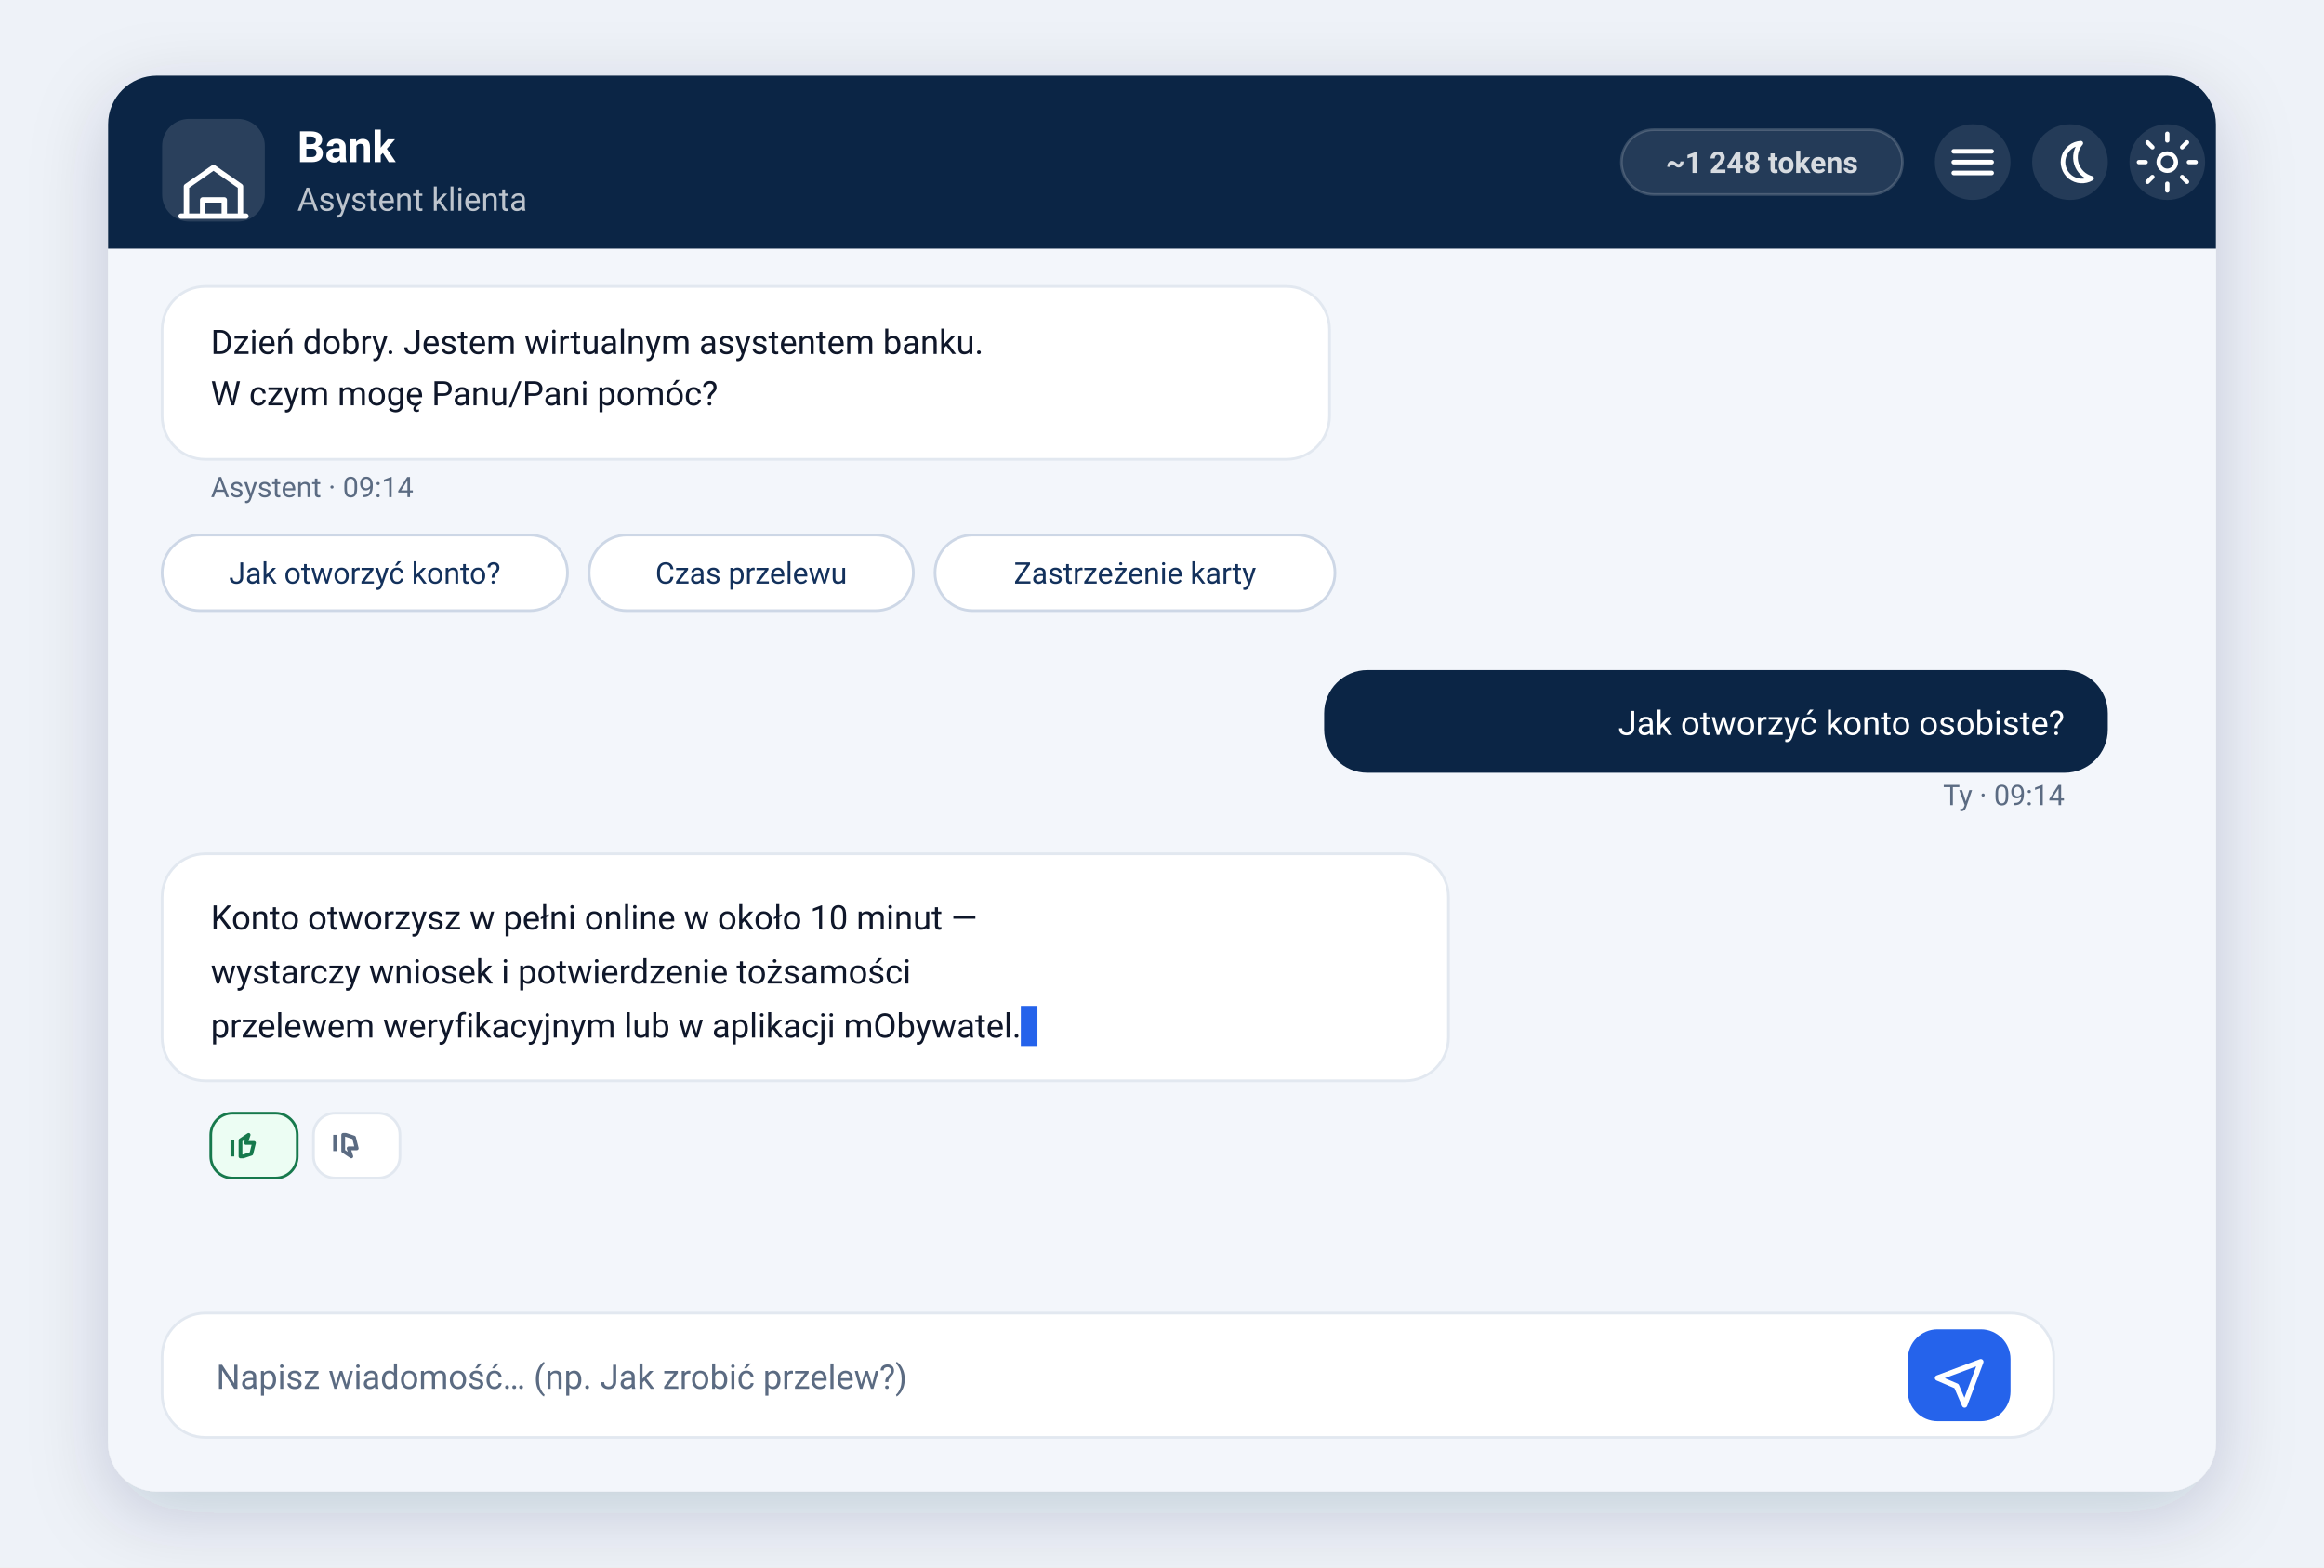
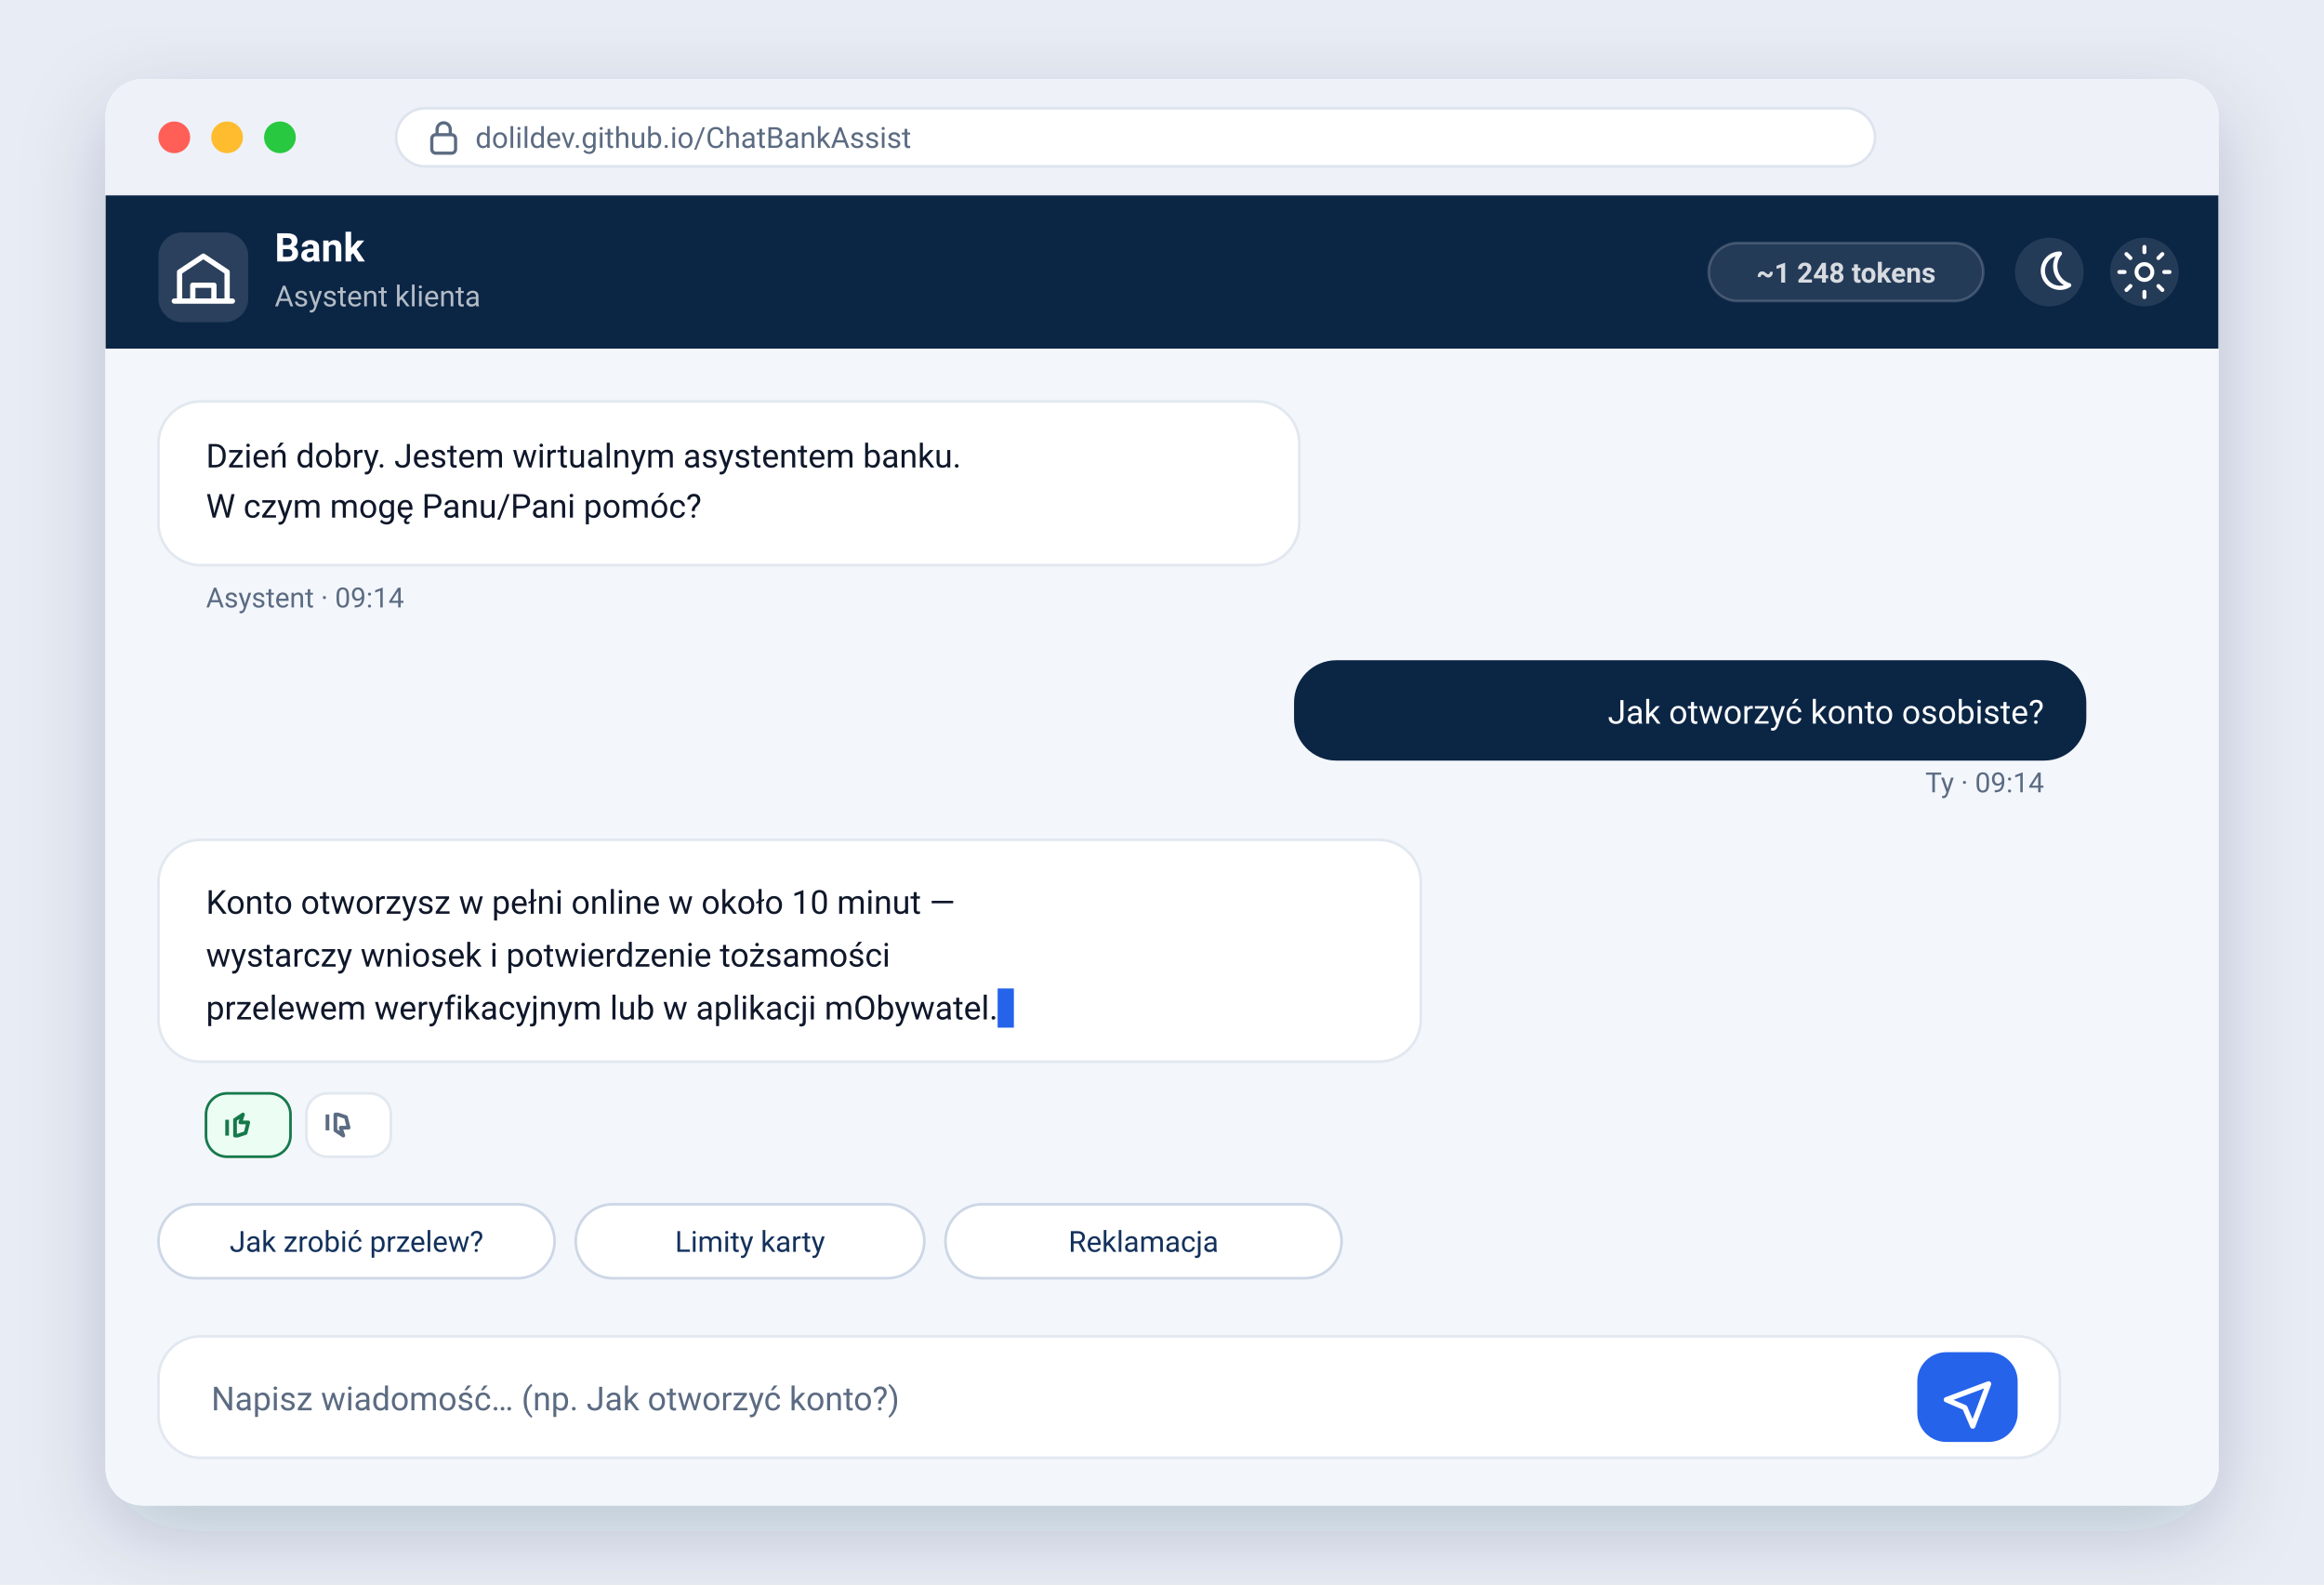
- <svg xmlns="http://www.w3.org/2000/svg" width="860" height="580" viewBox="0 0 860 580" font-family="Segoe UI, Roboto, system-ui, sans-serif">
+ <svg xmlns="http://www.w3.org/2000/svg" width="880" height="600" viewBox="0 0 880 600" font-family="Segoe UI, Roboto, system-ui, sans-serif">
  <defs>
    <filter id="shadow" x="-20%" y="-20%" width="140%" height="140%">
-       <feDropShadow dx="0" dy="8" stdDeviation="14" flood-color="#0b2545" flood-opacity="0.18" />
+       <feDropShadow dx="0" dy="10" stdDeviation="16" flood-color="#0b2545" flood-opacity="0.20" />
    </filter>
  </defs>
-   <rect width="860" height="580" fill="#eef2f8" />
+   <rect width="880" height="600" fill="#e8edf5" />
  <g filter="url(#shadow)">
-     <rect x="40" y="28" width="780" height="524" rx="18" fill="#f3f6fb" />
+     <rect x="40" y="30" width="800" height="540" rx="14" fill="#ffffff" />
  </g>
-   <path d="M40 46 a18 18 0 0 1 18 -18 h744 a18 18 0 0 1 18 18 v46 h-780 z" fill="#0b2545" />
-   <rect x="60" y="44" width="38" height="38" rx="10" fill="#ffffff20" />
-   <path d="M67 80 h24 M69 80 V69 l10 -7 l10 7 V80 M75 80 v-6 h8 v6" fill="none" stroke="#ffffff" stroke-width="2" stroke-linejoin="round" stroke-linecap="round" />
-   <text x="110" y="60" fill="#ffffff" font-size="16" font-weight="700">Bank</text>
-   <text x="110" y="78" fill="#ffffffba" font-size="12">Asystent klienta</text>
-   <rect x="600" y="48" width="104" height="24" rx="12" fill="#ffffff1a" stroke="#ffffff2e" />
-   <text x="652" y="64" fill="#ffffffd0" font-size="11" font-weight="600" text-anchor="middle">~1 248 tokens</text>
-   <circle cx="730" cy="60" r="14" fill="#ffffff1a" />
-   <path d="M723 56 h14 M723 60 h14 M723 64 h14" fill="none" stroke="#ffffff" stroke-width="1.7" stroke-linecap="round" />
-   <circle cx="766" cy="60" r="14" fill="#ffffff1a" />
-   <path d="M770 53 a7 7 0 1 0 4 13 8 8 0 0 1 -4 -13 z" fill="none" stroke="#ffffff" stroke-width="1.7" stroke-linejoin="round" />
-   <circle cx="802" cy="60" r="14" fill="#ffffff1a" />
-   <circle cx="802" cy="60" r="3.2" fill="none" stroke="#ffffff" stroke-width="1.6" />
-   <path d="M802 52 v-2.5 M802 68 v2.5 M794 60 h-2.5 M810 60 h2.5 M796.5 54.5 l-1.8 -1.8 M807.5 65.5 l1.8 1.8 M807.5 54.5 l1.8 -1.8 M796.5 65.5 l-1.8 1.8" fill="none" stroke="#ffffff" stroke-width="1.6" stroke-linecap="round" />
+   <path d="M40 44 a14 14 0 0 1 14 -14 h772 a14 14 0 0 1 14 14 v30 h-800 z" fill="#eef2f8" />
+   <line x1="40" y1="74" x2="840" y2="74" stroke="#e2e8f0" stroke-width="1" />
+   <circle cx="66" cy="52" r="6" fill="#ff5f57" />
+   <circle cx="86" cy="52" r="6" fill="#febc2e" />
+   <circle cx="106" cy="52" r="6" fill="#28c840" />
+   <rect x="150" y="41" width="560" height="22" rx="11" fill="#ffffff" stroke="#dde4ee" />
+   <rect x="163.5" y="51" width="9" height="7" rx="1.5" fill="none" stroke="#5b6b82" stroke-width="1.2" />
+   <path d="M165.5 51 v-2 a2.5 2.5 0 0 1 5 0 v2" fill="none" stroke="#5b6b82" stroke-width="1.2" />
+   <text x="180" y="56" fill="#5b6b82" font-size="11">dolildev.github.io/ChatBankAssist</text>
+   <rect x="40" y="74" width="800" height="58" fill="#0b2545" />
+   <rect x="60" y="88" width="34" height="34" rx="9" fill="#ffffff20" />
+   <path d="M66 114 h22 M68 114 V103 l9 -6 l9 6 V114 M73 114 v-6 h8 v6" fill="none" stroke="#ffffff" stroke-width="2" stroke-linejoin="round" stroke-linecap="round" />
+   <text x="104" y="99" fill="#ffffff" font-size="15" font-weight="700">Bank</text>
+   <text x="104" y="116" fill="#ffffffb0" font-size="11">Asystent klienta</text>
+   <rect x="647" y="92" width="104" height="22" rx="11" fill="#ffffff1a" stroke="#ffffff2e" />
+   <text x="699" y="107" fill="#ffffffd0" font-size="10.5" font-weight="600" text-anchor="middle">~1 248 tokens</text>
+   <circle cx="776" cy="103" r="13" fill="#ffffff1a" />
+   <path d="M780 96 a6.5 6.5 0 1 0 3.5 12 7.5 7.5 0 0 1 -3.5 -12 z" fill="none" stroke="#ffffff" stroke-width="1.6" stroke-linejoin="round" />
+   <circle cx="812" cy="103" r="13" fill="#ffffff1a" />
+   <circle cx="812" cy="103" r="3" fill="none" stroke="#ffffff" stroke-width="1.5" />
+   <path d="M812 95.5 v-2 M812 110.5 v2 M804.5 103 h-2 M819.5 103 h2 M806.7 97.7 l-1.5 -1.5 M817.3 108.3 l1.5 1.5 M817.3 97.7 l1.5 -1.5 M806.7 108.3 l-1.5 1.5" fill="none" stroke="#ffffff" stroke-width="1.5" stroke-linecap="round" />
+   <path d="M40 132 h800 v424 a14 14 0 0 1 -14 14 h-772 a14 14 0 0 1 -14 -14 z" fill="#f3f6fb" />
  <g>
-     <rect x="60" y="106" width="432" height="64" rx="16" fill="#ffffff" stroke="#e2e8f0" />
-     <text x="78" y="131" fill="#0f172a" font-size="12.5">Dzień dobry. Jestem wirtualnym asystentem banku.</text>
-     <text x="78" y="150" fill="#0f172a" font-size="12.5">W czym mogę Panu/Pani pomóc?</text>
-     <text x="78" y="184" fill="#5b6b82" font-size="10.5">Asystent · 09:14</text>
-   </g>
-   <g font-size="11" fill="#13315c">
-     <rect x="60" y="198" width="150" height="28" rx="14" fill="#ffffff" stroke="#cdd7e6" />
-     <text x="135" y="216" text-anchor="middle">Jak otworzyć konto?</text>
-     <rect x="218" y="198" width="120" height="28" rx="14" fill="#ffffff" stroke="#cdd7e6" />
-     <text x="278" y="216" text-anchor="middle">Czas przelewu</text>
-     <rect x="346" y="198" width="148" height="28" rx="14" fill="#ffffff" stroke="#cdd7e6" />
-     <text x="420" y="216" text-anchor="middle">Zastrzeżenie karty</text>
+     <rect x="60" y="152" width="432" height="62" rx="16" fill="#ffffff" stroke="#e2e8f0" />
+     <text x="78" y="177" fill="#0f172a" font-size="12.5">Dzień dobry. Jestem wirtualnym asystentem banku.</text>
+     <text x="78" y="196" fill="#0f172a" font-size="12.5">W czym mogę Panu/Pani pomóc?</text>
+     <text x="78" y="230" fill="#5b6b82" font-size="10.5">Asystent · 09:14</text>
  </g>
  <g>
-     <rect x="490" y="248" width="290" height="38" rx="16" fill="#0b2545" />
-     <text x="764" y="272" fill="#ffffff" font-size="12.5" text-anchor="end">Jak otworzyć konto osobiste?</text>
-     <text x="764" y="298" fill="#5b6b82" font-size="10.5" text-anchor="end">Ty · 09:14</text>
+     <rect x="490" y="250" width="300" height="38" rx="16" fill="#0b2545" />
+     <text x="774" y="274" fill="#ffffff" font-size="12.5" text-anchor="end">Jak otworzyć konto osobiste?</text>
+     <text x="774" y="300" fill="#5b6b82" font-size="10.5" text-anchor="end">Ty · 09:14</text>
  </g>
  <g>
-     <rect x="60" y="316" width="476" height="84" rx="16" fill="#ffffff" stroke="#e2e8f0" />
-     <text x="78" y="344" fill="#0f172a" font-size="12.5">Konto otworzysz w pełni online w około 10 minut —</text>
-     <text x="78" y="364" fill="#0f172a" font-size="12.5">wystarczy wniosek i potwierdzenie tożsamości</text>
-     <text x="78" y="384" fill="#0f172a" font-size="12.5">przelewem weryfikacyjnym lub w aplikacji mObywatel.<tspan fill="#2563eb" font-weight="700">▋</tspan>
+     <rect x="60" y="318" width="478" height="84" rx="16" fill="#ffffff" stroke="#e2e8f0" />
+     <text x="78" y="346" fill="#0f172a" font-size="12.5">Konto otworzysz w pełni online w około 10 minut —</text>
+     <text x="78" y="366" fill="#0f172a" font-size="12.5">wystarczy wniosek i potwierdzenie tożsamości</text>
+     <text x="78" y="386" fill="#0f172a" font-size="12.5">przelewem weryfikacyjnym lub w aplikacji mObywatel.<tspan fill="#2563eb" font-weight="700">▋</tspan>
    </text>
  </g>
-   <rect x="78" y="412" width="32" height="24" rx="8" fill="#ecfdf3" stroke="#16794c" />
-   <path d="M86 428 v-6 m4 6 l3 -1 1 -4 h-3 l1 -3 -3 2 v6 z" fill="none" stroke="#16794c" stroke-width="1.4" stroke-linejoin="round" />
-   <rect x="116" y="412" width="32" height="24" rx="8" fill="#ffffff" stroke="#e2e8f0" />
-   <path d="M124 420 v6 m4 -6 l3 1 1 4 h-3 l1 3 -3 -2 v-6 z" fill="none" stroke="#5b6b82" stroke-width="1.4" stroke-linejoin="round" />
+   <rect x="78" y="414" width="32" height="24" rx="8" fill="#ecfdf3" stroke="#16794c" />
+   <path d="M86 430 v-6 m4 6 l3 -1 1 -4 h-3 l1 -3 -3 2 v6 z" fill="none" stroke="#16794c" stroke-width="1.4" stroke-linejoin="round" />
+   <rect x="116" y="414" width="32" height="24" rx="8" fill="#ffffff" stroke="#e2e8f0" />
+   <path d="M124 422 v6 m4 -6 l3 1 1 4 h-3 l1 3 -3 -2 v-6 z" fill="none" stroke="#5b6b82" stroke-width="1.4" stroke-linejoin="round" />
+   <g font-size="11" fill="#13315c">
+     <rect x="60" y="456" width="150" height="28" rx="14" fill="#ffffff" stroke="#cdd7e6" />
+     <text x="135" y="474" text-anchor="middle">Jak zrobić przelew?</text>
+     <rect x="218" y="456" width="132" height="28" rx="14" fill="#ffffff" stroke="#cdd7e6" />
+     <text x="284" y="474" text-anchor="middle">Limity karty</text>
+     <rect x="358" y="456" width="150" height="28" rx="14" fill="#ffffff" stroke="#cdd7e6" />
+     <text x="433" y="474" text-anchor="middle">Reklamacja</text>
+   </g>
  <g>
-     <rect x="60" y="486" width="700" height="46" rx="16" fill="#ffffff" stroke="#e2e8f0" />
-     <text x="80" y="514" fill="#5b6b82" font-size="12.5">Napisz wiadomość… (np. Jak zrobić przelew?)</text>
-     <rect x="706" y="492" width="38" height="34" rx="11" fill="#2563eb" />
-     <path d="M717 510 l16 -6 -6 16 -3 -7 -7 -3 z" fill="none" stroke="#ffffff" stroke-width="2" stroke-linejoin="round" />
+     <rect x="60" y="506" width="720" height="46" rx="16" fill="#ffffff" stroke="#e2e8f0" />
+     <text x="80" y="534" fill="#5b6b82" font-size="12.5">Napisz wiadomość… (np. Jak otworzyć konto?)</text>
+     <rect x="726" y="512" width="38" height="34" rx="11" fill="#2563eb" />
+     <path d="M737 530 l16 -6 -6 16 -3 -7 -7 -3 z" fill="none" stroke="#ffffff" stroke-width="2" stroke-linejoin="round" />
  </g>
</svg>
